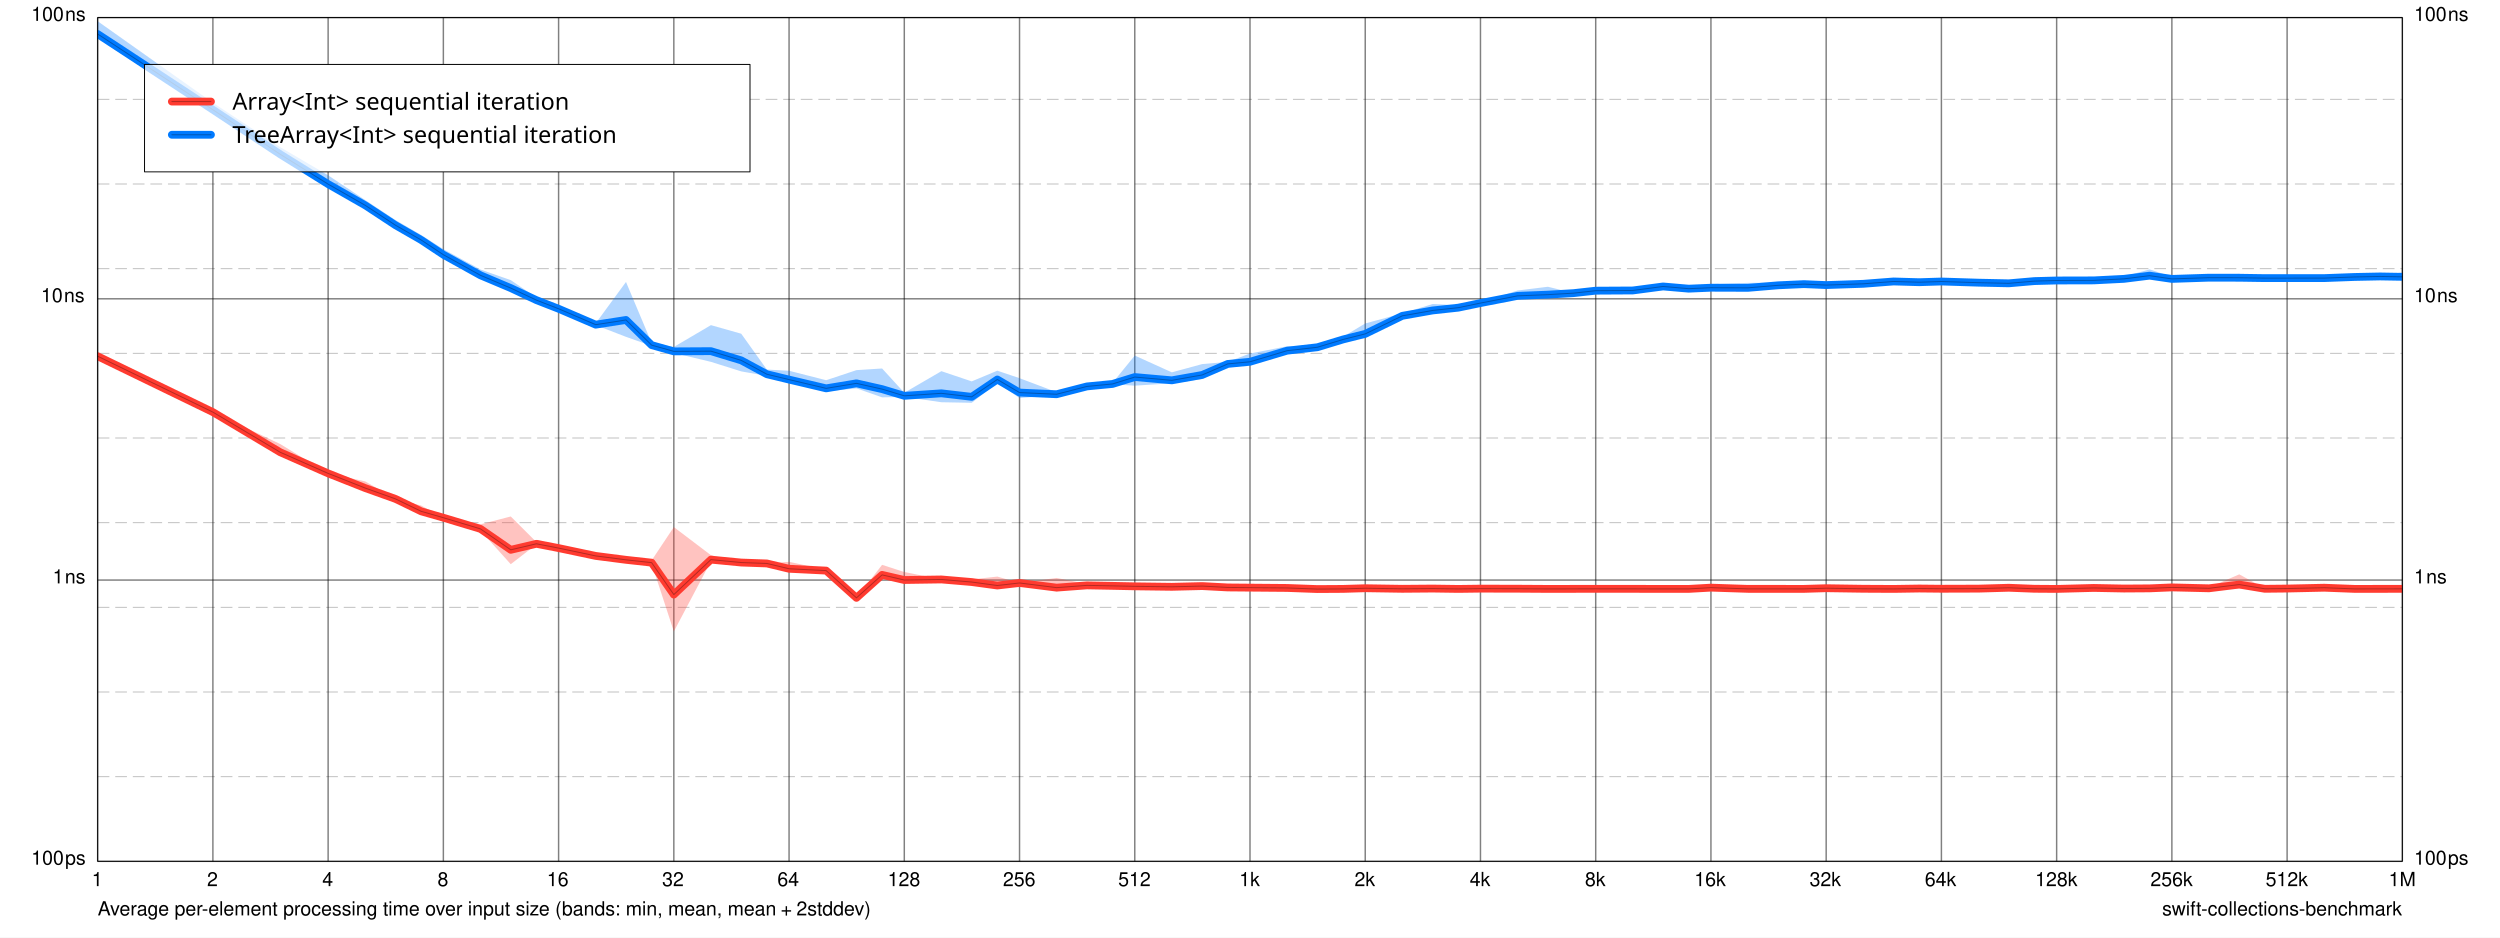
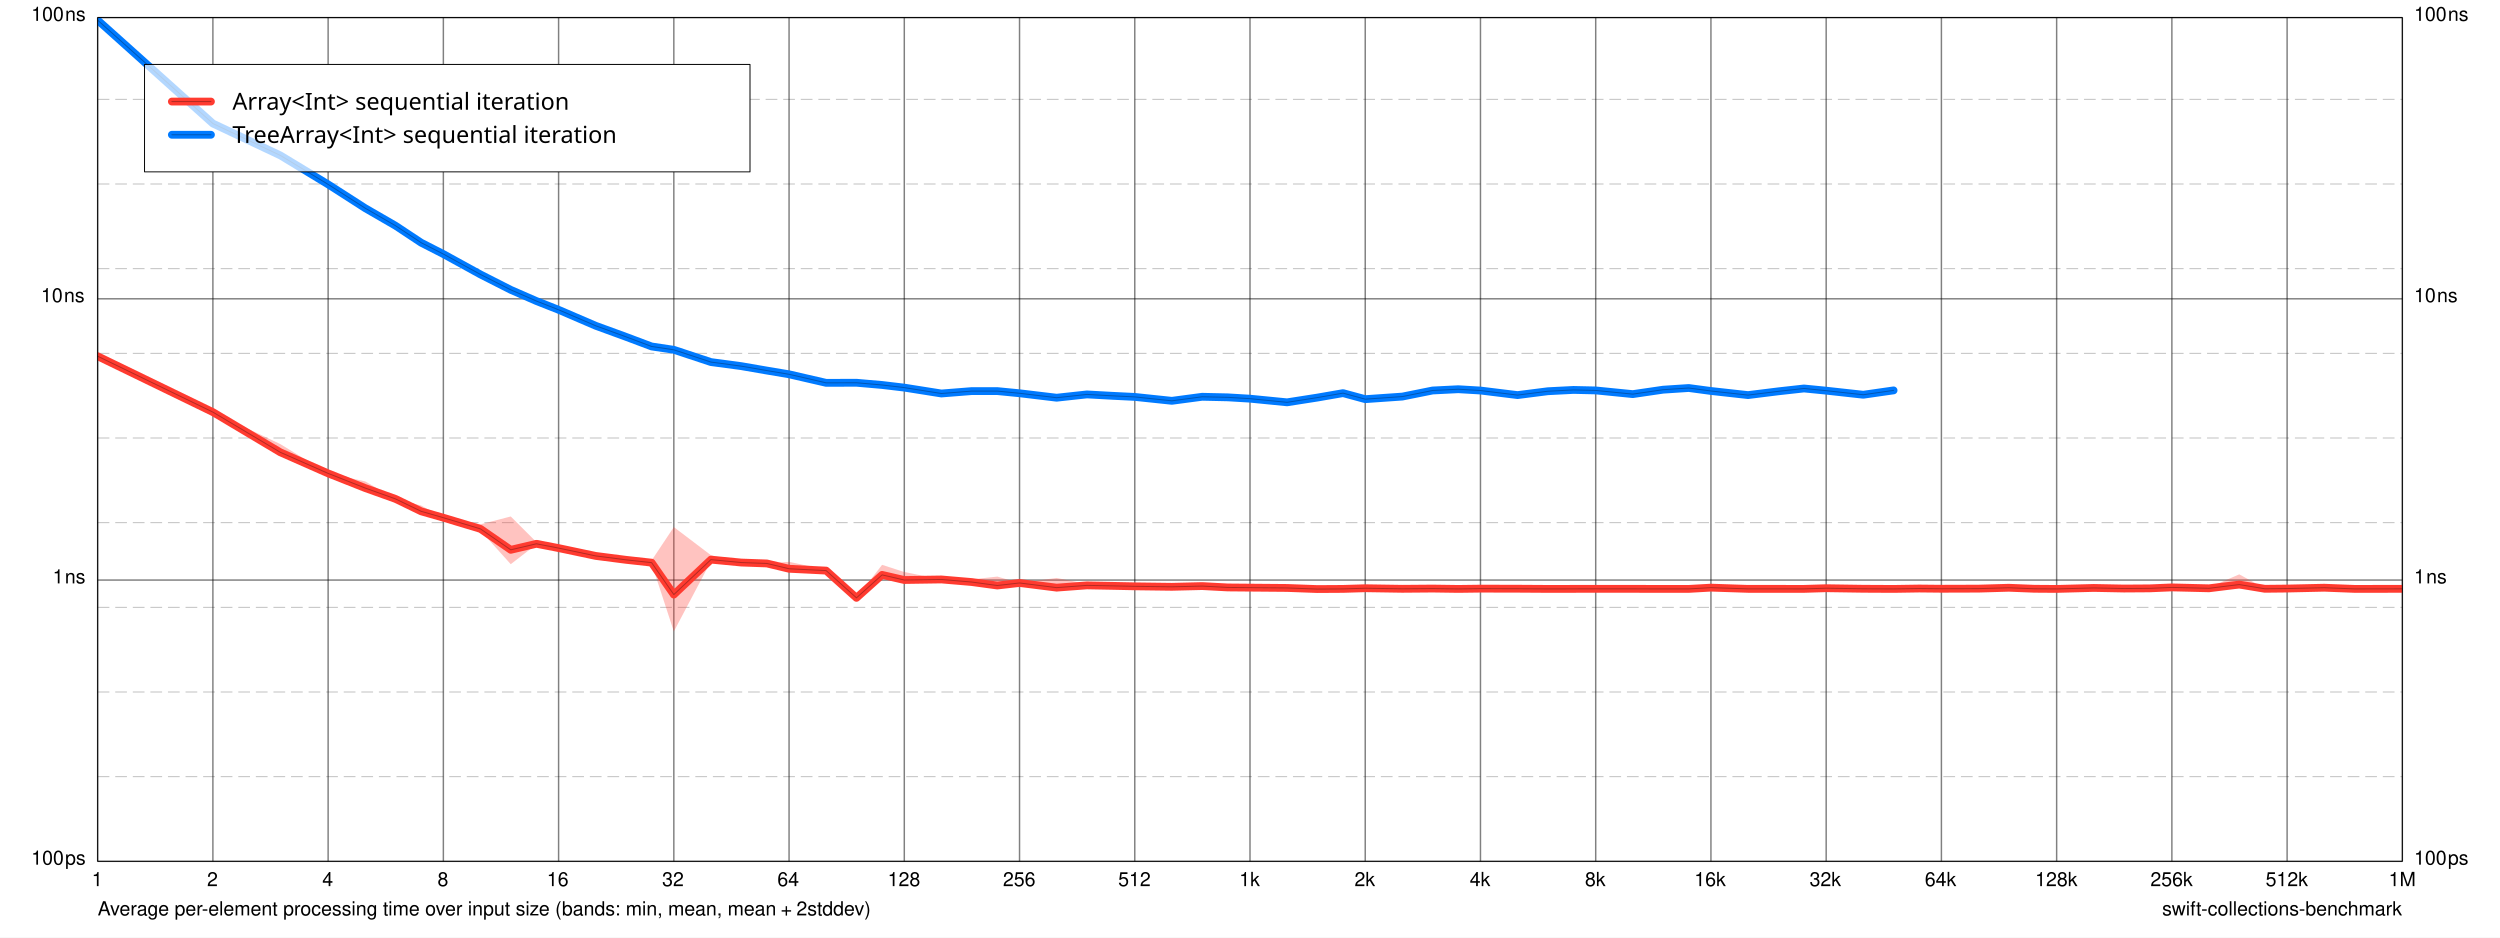
<svg xmlns="http://www.w3.org/2000/svg" xmlns:xlink="http://www.w3.org/1999/xlink" width="1280.0px" height="480.0px" viewBox="0.0 0.0 1280.0 480.0" version="1.1">
  <path d="M 0 0 L 0 480 L 1280 480 L 1280 0 z" fill="#FFFFFF" fill-opacity="1.0" stroke="none" />
  <text x="50" y="468.7" font-family="Helvetica" font-size="10" font-weight="normal" font-style="normal" fill="#000000" fill-opacity="1">Average per-element processing time over input size (bands: min, mean, mean + 2stddev)</text>
  <a xlink:href="https://github.com/apple/swift-collections-benchmark">
    <text x="1107" y="468.7" font-family="Helvetica" font-size="10" font-weight="normal" font-style="normal" fill="#000000" fill-opacity="1">swift-collections-benchmark</text>
  </a>
  <path d="M 50 9 L 50 441" fill="none" stroke-width="0.75" stroke="#000000" stroke-opacity="0.498" stroke-linecap="butt" stroke-linejoin="round" />
  <text x="47" y="453.7" font-family="Helvetica" font-size="10" font-weight="normal" font-style="normal" fill="#000000" fill-opacity="1">1</text>
  <path d="M 109 9 L 109 441" fill="none" stroke-width="0.75" stroke="#000000" stroke-opacity="0.498" stroke-linecap="butt" stroke-linejoin="round" />
  <text x="106" y="453.7" font-family="Helvetica" font-size="10" font-weight="normal" font-style="normal" fill="#000000" fill-opacity="1">2</text>
  <path d="M 168 9 L 168 441" fill="none" stroke-width="0.75" stroke="#000000" stroke-opacity="0.498" stroke-linecap="butt" stroke-linejoin="round" />
  <text x="165" y="453.7" font-family="Helvetica" font-size="10" font-weight="normal" font-style="normal" fill="#000000" fill-opacity="1">4</text>
  <path d="M 227 9 L 227 441" fill="none" stroke-width="0.75" stroke="#000000" stroke-opacity="0.498" stroke-linecap="butt" stroke-linejoin="round" />
  <text x="224" y="453.7" font-family="Helvetica" font-size="10" font-weight="normal" font-style="normal" fill="#000000" fill-opacity="1">8</text>
  <path d="M 286 9 L 286 441" fill="none" stroke-width="0.75" stroke="#000000" stroke-opacity="0.498" stroke-linecap="butt" stroke-linejoin="round" />
  <text x="280" y="453.7" font-family="Helvetica" font-size="10" font-weight="normal" font-style="normal" fill="#000000" fill-opacity="1">16</text>
  <path d="M 345 9 L 345 441" fill="none" stroke-width="0.75" stroke="#000000" stroke-opacity="0.498" stroke-linecap="butt" stroke-linejoin="round" />
  <text x="339" y="453.7" font-family="Helvetica" font-size="10" font-weight="normal" font-style="normal" fill="#000000" fill-opacity="1">32</text>
  <path d="M 404 9 L 404 441" fill="none" stroke-width="0.75" stroke="#000000" stroke-opacity="0.498" stroke-linecap="butt" stroke-linejoin="round" />
  <text x="398" y="453.7" font-family="Helvetica" font-size="10" font-weight="normal" font-style="normal" fill="#000000" fill-opacity="1">64</text>
  <path d="M 463 9 L 463 441" fill="none" stroke-width="0.75" stroke="#000000" stroke-opacity="0.498" stroke-linecap="butt" stroke-linejoin="round" />
  <text x="454.5" y="453.7" font-family="Helvetica" font-size="10" font-weight="normal" font-style="normal" fill="#000000" fill-opacity="1">128</text>
  <path d="M 522 9 L 522 441" fill="none" stroke-width="0.75" stroke="#000000" stroke-opacity="0.498" stroke-linecap="butt" stroke-linejoin="round" />
  <text x="513.5" y="453.7" font-family="Helvetica" font-size="10" font-weight="normal" font-style="normal" fill="#000000" fill-opacity="1">256</text>
  <path d="M 581 9 L 581 441" fill="none" stroke-width="0.75" stroke="#000000" stroke-opacity="0.498" stroke-linecap="butt" stroke-linejoin="round" />
  <text x="572.5" y="453.7" font-family="Helvetica" font-size="10" font-weight="normal" font-style="normal" fill="#000000" fill-opacity="1">512</text>
  <path d="M 640 9 L 640 441" fill="none" stroke-width="0.75" stroke="#000000" stroke-opacity="0.498" stroke-linecap="butt" stroke-linejoin="round" />
  <text x="634.5" y="453.7" font-family="Helvetica" font-size="10" font-weight="normal" font-style="normal" fill="#000000" fill-opacity="1">1k</text>
  <path d="M 699 9 L 699 441" fill="none" stroke-width="0.75" stroke="#000000" stroke-opacity="0.498" stroke-linecap="butt" stroke-linejoin="round" />
  <text x="693.5" y="453.7" font-family="Helvetica" font-size="10" font-weight="normal" font-style="normal" fill="#000000" fill-opacity="1">2k</text>
  <path d="M 758 9 L 758 441" fill="none" stroke-width="0.75" stroke="#000000" stroke-opacity="0.498" stroke-linecap="butt" stroke-linejoin="round" />
  <text x="752.5" y="453.7" font-family="Helvetica" font-size="10" font-weight="normal" font-style="normal" fill="#000000" fill-opacity="1">4k</text>
  <path d="M 817 9 L 817 441" fill="none" stroke-width="0.75" stroke="#000000" stroke-opacity="0.498" stroke-linecap="butt" stroke-linejoin="round" />
  <text x="811.5" y="453.7" font-family="Helvetica" font-size="10" font-weight="normal" font-style="normal" fill="#000000" fill-opacity="1">8k</text>
  <path d="M 876 9 L 876 441" fill="none" stroke-width="0.75" stroke="#000000" stroke-opacity="0.498" stroke-linecap="butt" stroke-linejoin="round" />
  <text x="867.5" y="453.7" font-family="Helvetica" font-size="10" font-weight="normal" font-style="normal" fill="#000000" fill-opacity="1">16k</text>
  <path d="M 935 9 L 935 441" fill="none" stroke-width="0.75" stroke="#000000" stroke-opacity="0.498" stroke-linecap="butt" stroke-linejoin="round" />
  <text x="926.5" y="453.7" font-family="Helvetica" font-size="10" font-weight="normal" font-style="normal" fill="#000000" fill-opacity="1">32k</text>
  <path d="M 994 9 L 994 441" fill="none" stroke-width="0.75" stroke="#000000" stroke-opacity="0.498" stroke-linecap="butt" stroke-linejoin="round" />
  <text x="985.5" y="453.7" font-family="Helvetica" font-size="10" font-weight="normal" font-style="normal" fill="#000000" fill-opacity="1">64k</text>
  <path d="M 1053 9 L 1053 441" fill="none" stroke-width="0.75" stroke="#000000" stroke-opacity="0.498" stroke-linecap="butt" stroke-linejoin="round" />
  <text x="1042" y="453.7" font-family="Helvetica" font-size="10" font-weight="normal" font-style="normal" fill="#000000" fill-opacity="1">128k</text>
  <path d="M 1112 9 L 1112 441" fill="none" stroke-width="0.75" stroke="#000000" stroke-opacity="0.498" stroke-linecap="butt" stroke-linejoin="round" />
  <text x="1101" y="453.7" font-family="Helvetica" font-size="10" font-weight="normal" font-style="normal" fill="#000000" fill-opacity="1">256k</text>
  <path d="M 1171 9 L 1171 441" fill="none" stroke-width="0.75" stroke="#000000" stroke-opacity="0.498" stroke-linecap="butt" stroke-linejoin="round" />
  <text x="1160" y="453.7" font-family="Helvetica" font-size="10" font-weight="normal" font-style="normal" fill="#000000" fill-opacity="1">512k</text>
  <path d="M 1230 9 L 1230 441" fill="none" stroke-width="0.75" stroke="#000000" stroke-opacity="0.498" stroke-linecap="butt" stroke-linejoin="round" />
  <text x="1223" y="453.7" font-family="Helvetica" font-size="10" font-weight="normal" font-style="normal" fill="#000000" fill-opacity="1">1M</text>
  <path d="M 50 441 L 1230 441" fill="none" stroke-width="0.75" stroke="#000000" stroke-opacity="0.498" stroke-linecap="butt" stroke-linejoin="round" />
  <text x="16" y="442.7" font-family="Helvetica" font-size="10" font-weight="normal" font-style="normal" fill="#000000" fill-opacity="1">100 ps</text>
  <text x="1236" y="442.7" font-family="Helvetica" font-size="10" font-weight="normal" font-style="normal" fill="#000000" fill-opacity="1">100 ps</text>
  <path d="M 50 297 L 1230 297" fill="none" stroke-width="0.75" stroke="#000000" stroke-opacity="0.498" stroke-linecap="butt" stroke-linejoin="round" />
  <text x="27" y="298.7" font-family="Helvetica" font-size="10" font-weight="normal" font-style="normal" fill="#000000" fill-opacity="1">1 ns</text>
  <text x="1236" y="298.7" font-family="Helvetica" font-size="10" font-weight="normal" font-style="normal" fill="#000000" fill-opacity="1">1 ns</text>
  <path d="M 50 153 L 1230 153" fill="none" stroke-width="0.75" stroke="#000000" stroke-opacity="0.498" stroke-linecap="butt" stroke-linejoin="round" />
  <text x="21" y="154.7" font-family="Helvetica" font-size="10" font-weight="normal" font-style="normal" fill="#000000" fill-opacity="1">10 ns</text>
  <text x="1236" y="154.7" font-family="Helvetica" font-size="10" font-weight="normal" font-style="normal" fill="#000000" fill-opacity="1">10 ns</text>
  <path d="M 50 9 L 1230 9" fill="none" stroke-width="0.75" stroke="#000000" stroke-opacity="0.498" stroke-linecap="butt" stroke-linejoin="round" />
  <text x="16" y="10.7" font-family="Helvetica" font-size="10" font-weight="normal" font-style="normal" fill="#000000" fill-opacity="1">100 ns</text>
  <text x="1236" y="10.7" font-family="Helvetica" font-size="10" font-weight="normal" font-style="normal" fill="#000000" fill-opacity="1">100 ns</text>
  <path d="M 50 397.65 L 1230 397.65" fill="none" stroke-width="0.5" stroke="#000000" stroke-opacity="0.259" stroke-linecap="butt" stroke-linejoin="round" stroke-dasharray="6 3" stroke-dashoffset="0" />
  <path d="M 50 354.3 L 1230 354.3" fill="none" stroke-width="0.5" stroke="#000000" stroke-opacity="0.259" stroke-linecap="butt" stroke-linejoin="round" stroke-dasharray="6 3" stroke-dashoffset="0" />
  <path d="M 50 310.96 L 1230 310.96" fill="none" stroke-width="0.5" stroke="#000000" stroke-opacity="0.259" stroke-linecap="butt" stroke-linejoin="round" stroke-dasharray="6 3" stroke-dashoffset="0" />
  <path d="M 50 267.61 L 1230 267.61" fill="none" stroke-width="0.5" stroke="#000000" stroke-opacity="0.259" stroke-linecap="butt" stroke-linejoin="round" stroke-dasharray="6 3" stroke-dashoffset="0" />
  <path d="M 50 224.26 L 1230 224.26" fill="none" stroke-width="0.5" stroke="#000000" stroke-opacity="0.259" stroke-linecap="butt" stroke-linejoin="round" stroke-dasharray="6 3" stroke-dashoffset="0" />
  <path d="M 50 180.91 L 1230 180.91" fill="none" stroke-width="0.5" stroke="#000000" stroke-opacity="0.259" stroke-linecap="butt" stroke-linejoin="round" stroke-dasharray="6 3" stroke-dashoffset="0" />
  <path d="M 50 137.56 L 1230 137.56" fill="none" stroke-width="0.5" stroke="#000000" stroke-opacity="0.259" stroke-linecap="butt" stroke-linejoin="round" stroke-dasharray="6 3" stroke-dashoffset="0" />
  <path d="M 50 94.213 L 1230 94.213" fill="none" stroke-width="0.5" stroke="#000000" stroke-opacity="0.259" stroke-linecap="butt" stroke-linejoin="round" stroke-dasharray="6 3" stroke-dashoffset="0" />
  <path d="M 50 50.865 L 1230 50.865" fill="none" stroke-width="0.5" stroke="#000000" stroke-opacity="0.259" stroke-linecap="butt" stroke-linejoin="round" stroke-dasharray="6 3" stroke-dashoffset="0" />
  <path d="M 74 33 L 74 88 L 384 88 L 384 33 z" fill="#FFFFFF" fill-opacity="1.0" stroke="none" />
  <clipPath id="clip-0">
    <path d="M 50 9 L 50 441 L 1230 441 L 1230 9 z" />
  </clipPath>
  <g clip-path="url(#clip-0)">
-     <path d="M 50 10.857L 109 52.609L 143.51 75.366L 168 89.762L 186.99 102.45L 202.51 112.69L 215.63 120.31L 227 127.6L 245.99 137.99L 261.51 143.42L 274.63 152.34L 286 157.59L 304.99 165.55L 320.51 144.36L 333.63 175.57L 345 177.64L 363.99 166.47L 379.51 170.87L 392.63 189.21L 404 189.83L 422.99 194.67L 438.51 189.51L 451.63 188.66L 463 201.09L 481.99 190.04L 497.51 195.27L 510.63 189.79L 522 193.63L 540.99 200.78L 556.51 196.09L 569.63 196.01L 581 182.05L 599.99 190.64L 615.51 186.41L 628.63 185.26L 640 180.99L 658.99 177.3L 674.51 177.46L 687.63 172.39L 699 165.6L 717.99 160.44L 733.51 155.65L 746.63 156.33L 758 154.9L 776.99 148.74L 792.51 146.82L 805.63 150.01L 817 148.59L 835.99 147.95L 851.51 145.18L 864.63 147.13L 876 145.46L 894.99 144.83L 910.51 144.7L 923.63 144.99L 935 145.34L 953.99 144.79L 969.51 142.89L 982.63 144.43L 994 142.99L 1013 143.79L 1028.5 144.6L 1041.6 143.34L 1053 141.94L 1072 142.92L 1087.5 141.57L 1100.6 137.92L 1112 141.72L 1131 141.28L 1146.5 140.21L 1159.6 141.61L 1171 141.31L 1190 141.34L 1205.5 141L 1218.6 140.92L 1230 139.51L 1230 142.55L 1218.6 141.76L 1205.5 142.1L 1190 142.77L 1171 142.79L 1159.6 142.68L 1146.5 142.91L 1131 142.49L 1112 143.19L 1100.6 142.32L 1087.5 143.19L 1072 143.78L 1053 144.21L 1041.6 144.13L 1028.5 145.22L 1013 145.07L 994 144.54L 982.63 144.51L 969.51 144.54L 953.99 145.49L 935 146.18L 923.63 145.63L 910.51 146.56L 894.99 148.3L 876 147.98L 864.63 148.04L 851.51 147.21L 835.99 148.99L 817 148.91L 805.63 150.13L 792.51 152.35L 776.99 152.48L 758 155.26L 746.63 157.97L 733.51 160.16L 717.99 162.15L 699 172.96L 687.63 174.3L 674.51 177.9L 658.99 180.36L 640 186.79L 628.63 186.7L 615.51 194.08L 599.99 196.24L 581 197.46L 569.63 196.78L 556.51 198.49L 540.99 202.24L 522 203.82L 510.63 195.98L 497.51 206.24L 481.99 205.94L 463 203.23L 451.63 203.44L 438.51 198.84L 422.99 200.38L 404 196.02L 392.63 192.47L 379.51 190.15L 363.99 185.27L 345 180.72L 333.63 177.11L 320.51 172.46L 304.99 166.47L 286 158.27L 274.63 154.13L 261.51 149.01L 245.99 142.03L 227 131.45L 215.63 123.8L 202.51 116.29L 186.99 106.11L 168 95.96L 143.51 80.369L 109 57.509L 50 19.904" fill="#007AFF" fill-opacity="0.302" stroke="none" />
+     <path d="M 50 10.321L 109 63.252L 143.51 79.559L 168 94.409L 186.99 106.6L 202.51 115.57L 215.63 124.26L 227 130.08L 245.99 140.52L 261.51 148.4L 274.63 154.13L 286 158.62L 304.99 166.79L 320.51 172.46L 333.63 177.39L 345 179.1L 363.99 185.38L 379.51 187.46L 392.63 189.73L 404 191.64L 422.99 196.02L 438.51 195.97L 451.63 197.11L 463 198.46L 481.99 201.47L 497.51 200.24L 510.63 200.24L 522 201.35L 540.99 203.63L 556.51 201.94L 569.63 202.66L 581 203.22L 599.99 205.22L 615.51 203.15L 628.63 203.44L 640 204.12L 658.99 205.99L 674.51 203.56L 687.63 201.28L 699 204.37L 717.99 203.05L 733.51 199.93L 746.63 199.28L 758 199.95L 776.99 202.29L 792.51 200.31L 805.63 199.64L 817 199.9L 835.99 201.79L 851.51 199.52L 864.63 198.66L 876 200.18L 894.99 202.29L 910.51 200.36L 923.63 198.9L 935 200.02L 953.99 202.11L 969.51 199.88L 969.51 199.88L 953.99 202.11L 935 200.02L 923.63 198.9L 910.51 200.36L 894.99 202.29L 876 200.18L 864.63 198.66L 851.51 199.52L 835.99 201.79L 817 199.9L 805.63 199.64L 792.51 200.31L 776.99 202.29L 758 199.95L 746.63 199.28L 733.51 199.93L 717.99 203.05L 699 204.37L 687.63 201.28L 674.51 203.56L 658.99 205.99L 640 204.12L 628.63 203.44L 615.51 203.15L 599.99 205.22L 581 203.22L 569.63 202.66L 556.51 201.94L 540.99 203.63L 522 201.35L 510.63 200.24L 497.51 200.24L 481.99 201.47L 463 198.46L 451.63 197.11L 438.51 195.97L 422.99 196.02L 404 191.64L 392.63 189.73L 379.51 187.46L 363.99 185.38L 345 179.1L 333.63 177.39L 320.51 172.46L 304.99 166.79L 286 158.62L 274.63 154.13L 261.51 148.4L 245.99 140.52L 227 130.08L 215.63 124.26L 202.51 115.57L 186.99 106.6L 168 94.409L 143.51 79.559L 109 63.252L 50 10.321" fill="#007AFF" fill-opacity="0.302" stroke="none" />
    <path d="M 50 182.39L 109 211.01L 143.51 227.37L 168 242.38L 186.99 246.49L 202.51 255.45L 215.63 258.85L 227 265.07L 245.99 268.45L 261.51 264.43L 274.63 277.53L 286 280.28L 304.99 283.16L 320.51 286.63L 333.63 286.95L 345 269.86L 363.99 284.25L 379.51 288.02L 392.63 288.49L 404 287.65L 422.99 291.73L 438.51 306.1L 451.63 289.2L 463 292.88L 481.99 296.68L 497.51 296.65L 510.63 295.21L 522 298.48L 540.99 295.91L 556.51 299.02L 569.63 299.36L 581 299.67L 599.99 300.03L 615.51 298.77L 628.63 300.47L 640 300.64L 658.99 300.81L 674.51 300.37L 687.63 301.52L 699 301.13L 717.99 300.86L 733.51 301.27L 746.63 301.5L 758 301.38L 776.99 301.4L 792.51 301.29L 805.63 301.4L 817 301.43L 835.99 301.49L 851.51 301.48L 864.63 301.51L 876 299.12L 894.99 301.47L 910.51 301.45L 923.63 301.44L 935 300.12L 953.99 301.35L 969.51 301.33L 982.63 301.16L 994 301.32L 1013 300.89L 1028.5 299.39L 1041.6 301.27L 1053 301.47L 1072 299.48L 1087.5 301.22L 1100.6 301.18L 1112 299.09L 1131 300.78L 1146.5 294.07L 1159.6 301.25L 1171 300.8L 1190 300.78L 1205.5 301.42L 1218.6 301.48L 1230 301.46L 1230 301.51L 1218.6 301.51L 1205.5 301.54L 1190 300.96L 1171 301.53L 1159.6 301.53L 1146.5 301.24L 1131 301.36L 1112 301.34L 1100.6 301.26L 1087.5 301.37L 1072 301.57L 1053 301.55L 1041.6 301.52L 1028.5 301.49L 1013 301.55L 994 301.49L 982.63 301.38L 969.51 301.6L 953.99 301.49L 935 301.53L 923.63 301.53L 910.51 301.52L 894.99 301.51L 876 301.51L 864.63 301.52L 851.51 301.53L 835.99 301.49L 817 301.49L 805.63 301.53L 792.51 301.6L 776.99 301.42L 758 301.38L 746.63 301.54L 733.51 301.37L 717.99 301.69L 699 301.19L 687.63 301.52L 674.51 302.04L 658.99 301.1L 640 300.95L 628.63 300.88L 615.51 300.53L 599.99 300.6L 581 300.39L 569.63 300.17L 556.51 299.96L 540.99 302.73L 522 298.48L 510.63 301.48L 497.51 298.48L 481.99 296.68L 463 298.48L 451.63 296.26L 438.51 306.1L 422.99 292.3L 404 292.52L 392.63 288.49L 379.51 288.02L 363.99 287.36L 345 323.34L 333.63 288.49L 320.51 286.63L 304.99 285.16L 286 280.74L 274.63 278.73L 261.51 288.87L 245.99 271.64L 227 265.07L 215.63 262.88L 202.51 255.45L 186.99 251.14L 168 242.38L 143.51 233.13L 109 211.01L 50 182.39" fill="#FF3B30" fill-opacity="0.302" stroke="none" />
-     <path d="M 50 17.412L 109 56.191L 143.51 79.023L 168 94.281L 186.99 105.13L 202.51 115.33L 215.63 122.87L 227 130.42L 245.99 140.95L 261.51 147.5L 274.63 153.66L 286 158.09L 304.99 166.23L 320.51 163.82L 333.63 176.7L 345 179.9L 363.99 179.79L 379.51 184.51L 392.63 191.6L 404 194.35L 422.99 198.84L 438.51 196.27L 451.63 199.23L 463 202.66L 481.99 201.38L 497.51 203.18L 510.63 194.3L 522 201L 540.99 201.85L 556.51 197.85L 569.63 196.58L 581 193.05L 599.99 194.73L 615.51 191.98L 628.63 186.32L 640 185.23L 658.99 179.55L 674.51 177.79L 687.63 173.8L 699 170.95L 717.99 161.7L 733.51 158.95L 746.63 157.53L 758 155.17L 776.99 151.48L 792.51 150.86L 805.63 150.09L 817 148.83L 835.99 148.72L 851.51 146.67L 864.63 147.8L 876 147.31L 894.99 147.37L 910.51 146.07L 923.63 145.47L 935 145.96L 953.99 145.31L 969.51 144.11L 982.63 144.49L 994 144.13L 1013 144.73L 1028.5 145.06L 1041.6 143.92L 1053 143.61L 1072 143.56L 1087.5 142.77L 1100.6 141.14L 1112 142.8L 1131 142.17L 1146.5 142.2L 1159.6 142.4L 1171 142.4L 1190 142.39L 1205.5 141.81L 1218.6 141.54L 1230 141.74" fill="none" stroke-width="4" stroke="#007AFF" stroke-opacity="1" stroke-linecap="round" stroke-linejoin="round" />
+     <path d="M 50 10.321L 109 63.252L 143.51 79.559L 168 94.409L 186.99 106.6L 202.51 115.57L 215.63 124.26L 227 130.08L 245.99 140.52L 261.51 148.4L 274.63 154.13L 286 158.62L 304.99 166.79L 320.51 172.46L 333.63 177.39L 345 179.1L 363.99 185.38L 379.51 187.46L 392.63 189.73L 404 191.64L 422.99 196.02L 438.51 195.97L 451.63 197.11L 463 198.46L 481.99 201.47L 497.51 200.24L 510.63 200.24L 522 201.35L 540.99 203.63L 556.51 201.94L 569.63 202.66L 581 203.22L 599.99 205.22L 615.51 203.15L 628.63 203.44L 640 204.12L 658.99 205.99L 674.51 203.56L 687.63 201.28L 699 204.37L 717.99 203.05L 733.51 199.93L 746.63 199.28L 758 199.95L 776.99 202.29L 792.51 200.31L 805.63 199.64L 817 199.9L 835.99 201.79L 851.51 199.52L 864.63 198.66L 876 200.18L 894.99 202.29L 910.51 200.36L 923.63 198.9L 935 200.02L 953.99 202.11L 969.51 199.88" fill="none" stroke-width="4" stroke="#007AFF" stroke-opacity="1" stroke-linecap="round" stroke-linejoin="round" />
    <path d="M 50 182.39L 109 211.01L 143.51 231.58L 168 242.38L 186.99 249.89L 202.51 255.45L 215.63 261.8L 227 265.07L 245.99 270.79L 261.51 281.51L 274.63 278.42L 286 280.62L 304.99 284.63L 320.51 286.63L 333.63 288.08L 345 304.43L 363.99 286.53L 379.51 288.02L 392.63 288.49L 404 291.21L 422.99 292.15L 438.51 306.1L 451.63 294.34L 463 296.97L 481.99 296.68L 497.51 298L 510.63 299.78L 522 298.48L 540.99 300.87L 556.51 299.71L 569.63 299.96L 581 300.2L 599.99 300.45L 615.51 300.07L 628.63 300.77L 640 300.87L 658.99 301.03L 674.51 301.6L 687.63 301.52L 699 301.17L 717.99 301.47L 733.51 301.34L 746.63 301.53L 758 301.38L 776.99 301.42L 792.51 301.52L 805.63 301.5L 817 301.47L 835.99 301.49L 851.51 301.52L 864.63 301.52L 876 300.87L 894.99 301.5L 910.51 301.5L 923.63 301.51L 935 301.16L 953.99 301.45L 969.51 301.53L 982.63 301.32L 994 301.44L 1013 301.38L 1028.5 300.93L 1041.6 301.45L 1053 301.53L 1072 301.02L 1087.5 301.33L 1100.6 301.24L 1112 300.75L 1131 301.21L 1146.5 299.29L 1159.6 301.46L 1171 301.34L 1190 300.91L 1205.5 301.51L 1218.6 301.5L 1230 301.49" fill="none" stroke-width="4" stroke="#FF3B30" stroke-opacity="1" stroke-linecap="round" stroke-linejoin="round" />
-     <path d="M 50 17.412L 109 56.191L 143.51 79.023L 168 94.281L 186.99 105.13L 202.51 115.33L 215.63 122.87L 227 130.42L 245.99 140.95L 261.51 147.5L 274.63 153.66L 286 158.09L 304.99 166.23L 320.51 163.82L 333.63 176.7L 345 179.9L 363.99 179.79L 379.51 184.51L 392.63 191.6L 404 194.35L 422.99 198.84L 438.51 196.27L 451.63 199.23L 463 202.66L 481.99 201.38L 497.51 203.18L 510.63 194.3L 522 201L 540.99 201.85L 556.51 197.85L 569.63 196.58L 581 193.05L 599.99 194.73L 615.51 191.98L 628.63 186.32L 640 185.23L 658.99 179.55L 674.51 177.79L 687.63 173.8L 699 170.95L 717.99 161.7L 733.51 158.95L 746.63 157.53L 758 155.17L 776.99 151.48L 792.51 150.86L 805.63 150.09L 817 148.83L 835.99 148.72L 851.51 146.67L 864.63 147.8L 876 147.31L 894.99 147.37L 910.51 146.07L 923.63 145.47L 935 145.96L 953.99 145.31L 969.51 144.11L 982.63 144.49L 994 144.13L 1013 144.73L 1028.5 145.06L 1041.6 143.92L 1053 143.61L 1072 143.56L 1087.5 142.77L 1100.6 141.14L 1112 142.8L 1131 142.17L 1146.5 142.2L 1159.6 142.4L 1171 142.4L 1190 142.39L 1205.5 141.81L 1218.6 141.54L 1230 141.74" fill="none" stroke-width="0.5" stroke="#000000" stroke-opacity="0.302" stroke-linecap="round" stroke-linejoin="round" />
+     <path d="M 50 10.321L 109 63.252L 143.51 79.559L 168 94.409L 186.99 106.6L 202.51 115.57L 215.63 124.26L 227 130.08L 245.99 140.52L 261.51 148.4L 274.63 154.13L 286 158.62L 304.99 166.79L 320.51 172.46L 333.63 177.39L 345 179.1L 363.99 185.38L 379.51 187.46L 392.63 189.73L 404 191.64L 422.99 196.02L 438.51 195.97L 451.63 197.11L 463 198.46L 481.99 201.47L 497.51 200.24L 510.63 200.24L 522 201.35L 540.99 203.63L 556.51 201.94L 569.63 202.66L 581 203.22L 599.99 205.22L 615.51 203.15L 628.63 203.44L 640 204.12L 658.99 205.99L 674.51 203.56L 687.63 201.28L 699 204.37L 717.99 203.05L 733.51 199.93L 746.63 199.28L 758 199.95L 776.99 202.29L 792.51 200.31L 805.63 199.64L 817 199.9L 835.99 201.79L 851.51 199.52L 864.63 198.66L 876 200.18L 894.99 202.29L 910.51 200.36L 923.63 198.9L 935 200.02L 953.99 202.11L 969.51 199.88" fill="none" stroke-width="0.5" stroke="#000000" stroke-opacity="0.302" stroke-linecap="round" stroke-linejoin="round" />
    <path d="M 50 182.39L 109 211.01L 143.51 231.58L 168 242.38L 186.99 249.89L 202.51 255.45L 215.63 261.8L 227 265.07L 245.99 270.79L 261.51 281.51L 274.63 278.42L 286 280.62L 304.99 284.63L 320.51 286.63L 333.63 288.08L 345 304.43L 363.99 286.53L 379.51 288.02L 392.63 288.49L 404 291.21L 422.99 292.15L 438.51 306.1L 451.63 294.34L 463 296.97L 481.99 296.68L 497.51 298L 510.63 299.78L 522 298.48L 540.99 300.87L 556.51 299.71L 569.63 299.96L 581 300.2L 599.99 300.45L 615.51 300.07L 628.63 300.77L 640 300.87L 658.99 301.03L 674.51 301.6L 687.63 301.52L 699 301.17L 717.99 301.47L 733.51 301.34L 746.63 301.53L 758 301.38L 776.99 301.42L 792.51 301.52L 805.63 301.5L 817 301.47L 835.99 301.49L 851.51 301.52L 864.63 301.52L 876 300.87L 894.99 301.5L 910.51 301.5L 923.63 301.51L 935 301.16L 953.99 301.45L 969.51 301.53L 982.63 301.32L 994 301.44L 1013 301.38L 1028.5 300.93L 1041.6 301.45L 1053 301.53L 1072 301.02L 1087.5 301.33L 1100.6 301.24L 1112 300.75L 1131 301.21L 1146.5 299.29L 1159.6 301.46L 1171 301.34L 1190 300.91L 1205.5 301.51L 1218.6 301.5L 1230 301.49" fill="none" stroke-width="0.5" stroke="#000000" stroke-opacity="0.302" stroke-linecap="round" stroke-linejoin="round" />
  </g>
  <path d="M 74 33 L 74 88 L 384 88 L 384 33 z" fill="#FFFFFF" fill-opacity="0.702" stroke-width="0.5" stroke="#000000" stroke-opacity="1" stroke-linecap="round" stroke-linejoin="round" />
  <path d="M 88 52 L 108 52" fill="none" stroke-width="4" stroke="#FF3B30" stroke-opacity="1" stroke-linecap="round" stroke-linejoin="round" />
  <path d="M 88 52 L 108 52" fill="none" stroke-width="0.5" stroke="#000000" stroke-opacity="0.302" stroke-linecap="round" stroke-linejoin="round" />
  <text x="119" y="56.17" font-family="Menlo" font-size="12" font-weight="normal" font-style="normal" fill="#000000" fill-opacity="1">Array&lt;Int&gt; sequential iteration</text>
  <path d="M 88 69 L 108 69" fill="none" stroke-width="4" stroke="#007AFF" stroke-opacity="1" stroke-linecap="round" stroke-linejoin="round" />
  <path d="M 88 69 L 108 69" fill="none" stroke-width="0.5" stroke="#000000" stroke-opacity="0.302" stroke-linecap="round" stroke-linejoin="round" />
  <text x="119" y="73.17" font-family="Menlo" font-size="12" font-weight="normal" font-style="normal" fill="#000000" fill-opacity="1">TreeArray&lt;Int&gt; sequential iteration</text>
  <path d="M 50 9 L 50 441 L 1230 441 L 1230 9 z" fill="none" stroke-width="0.5" stroke="#000000" stroke-opacity="1" stroke-linecap="round" stroke-linejoin="round" />
</svg>
